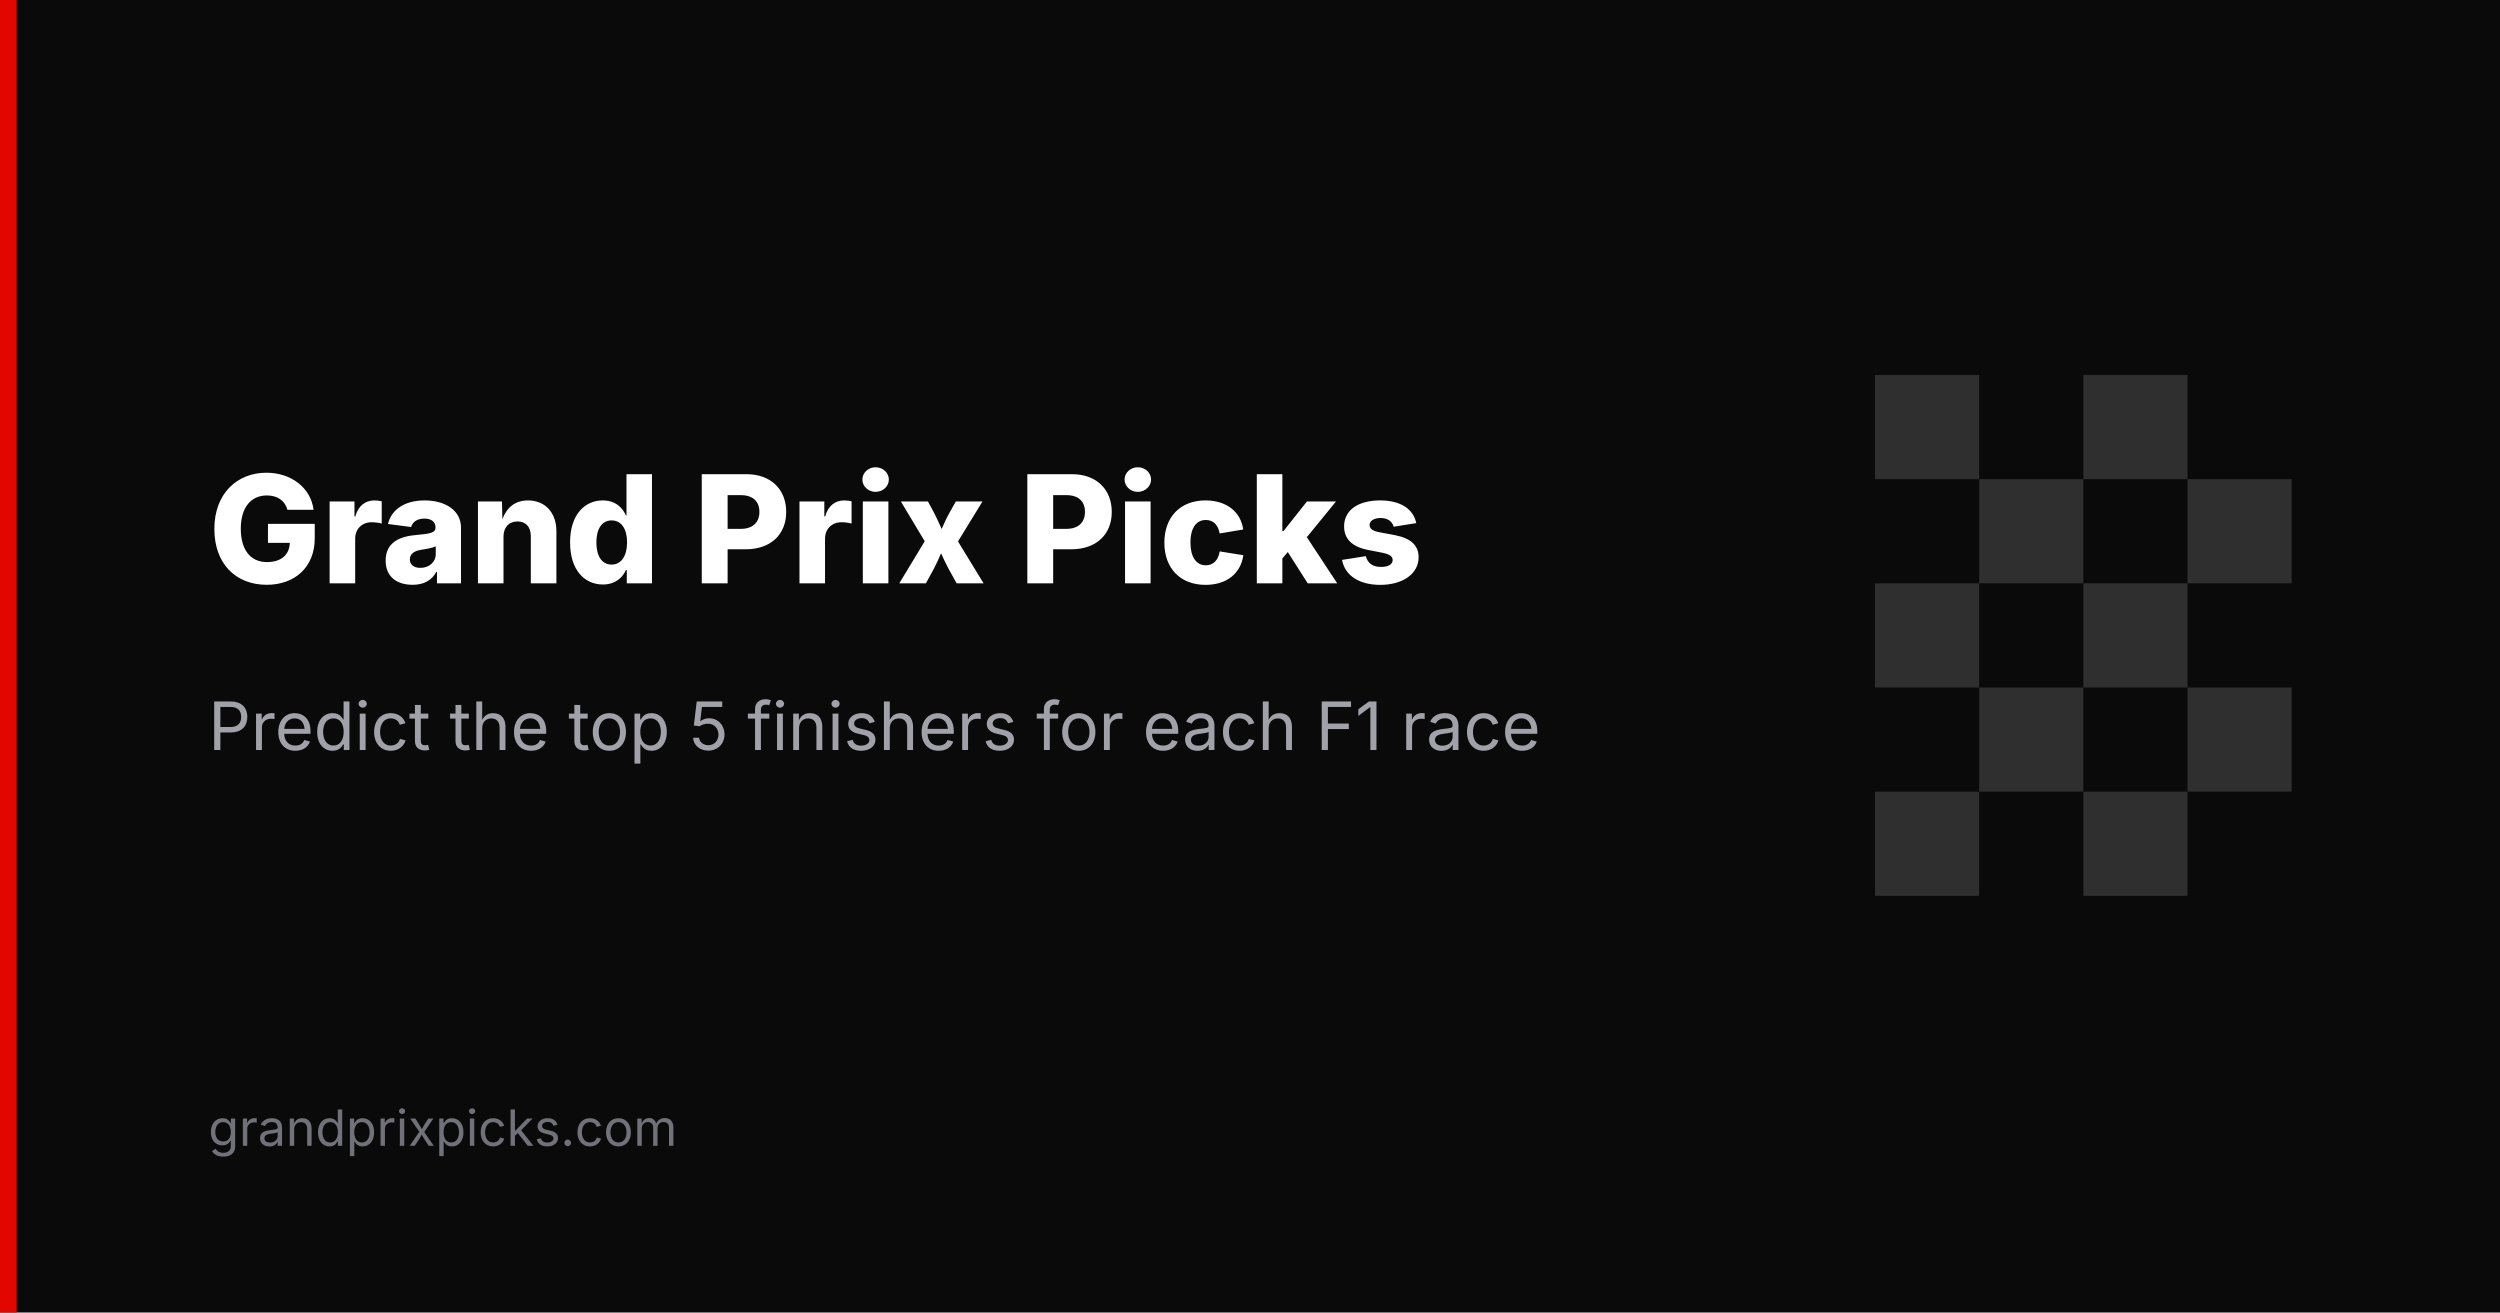
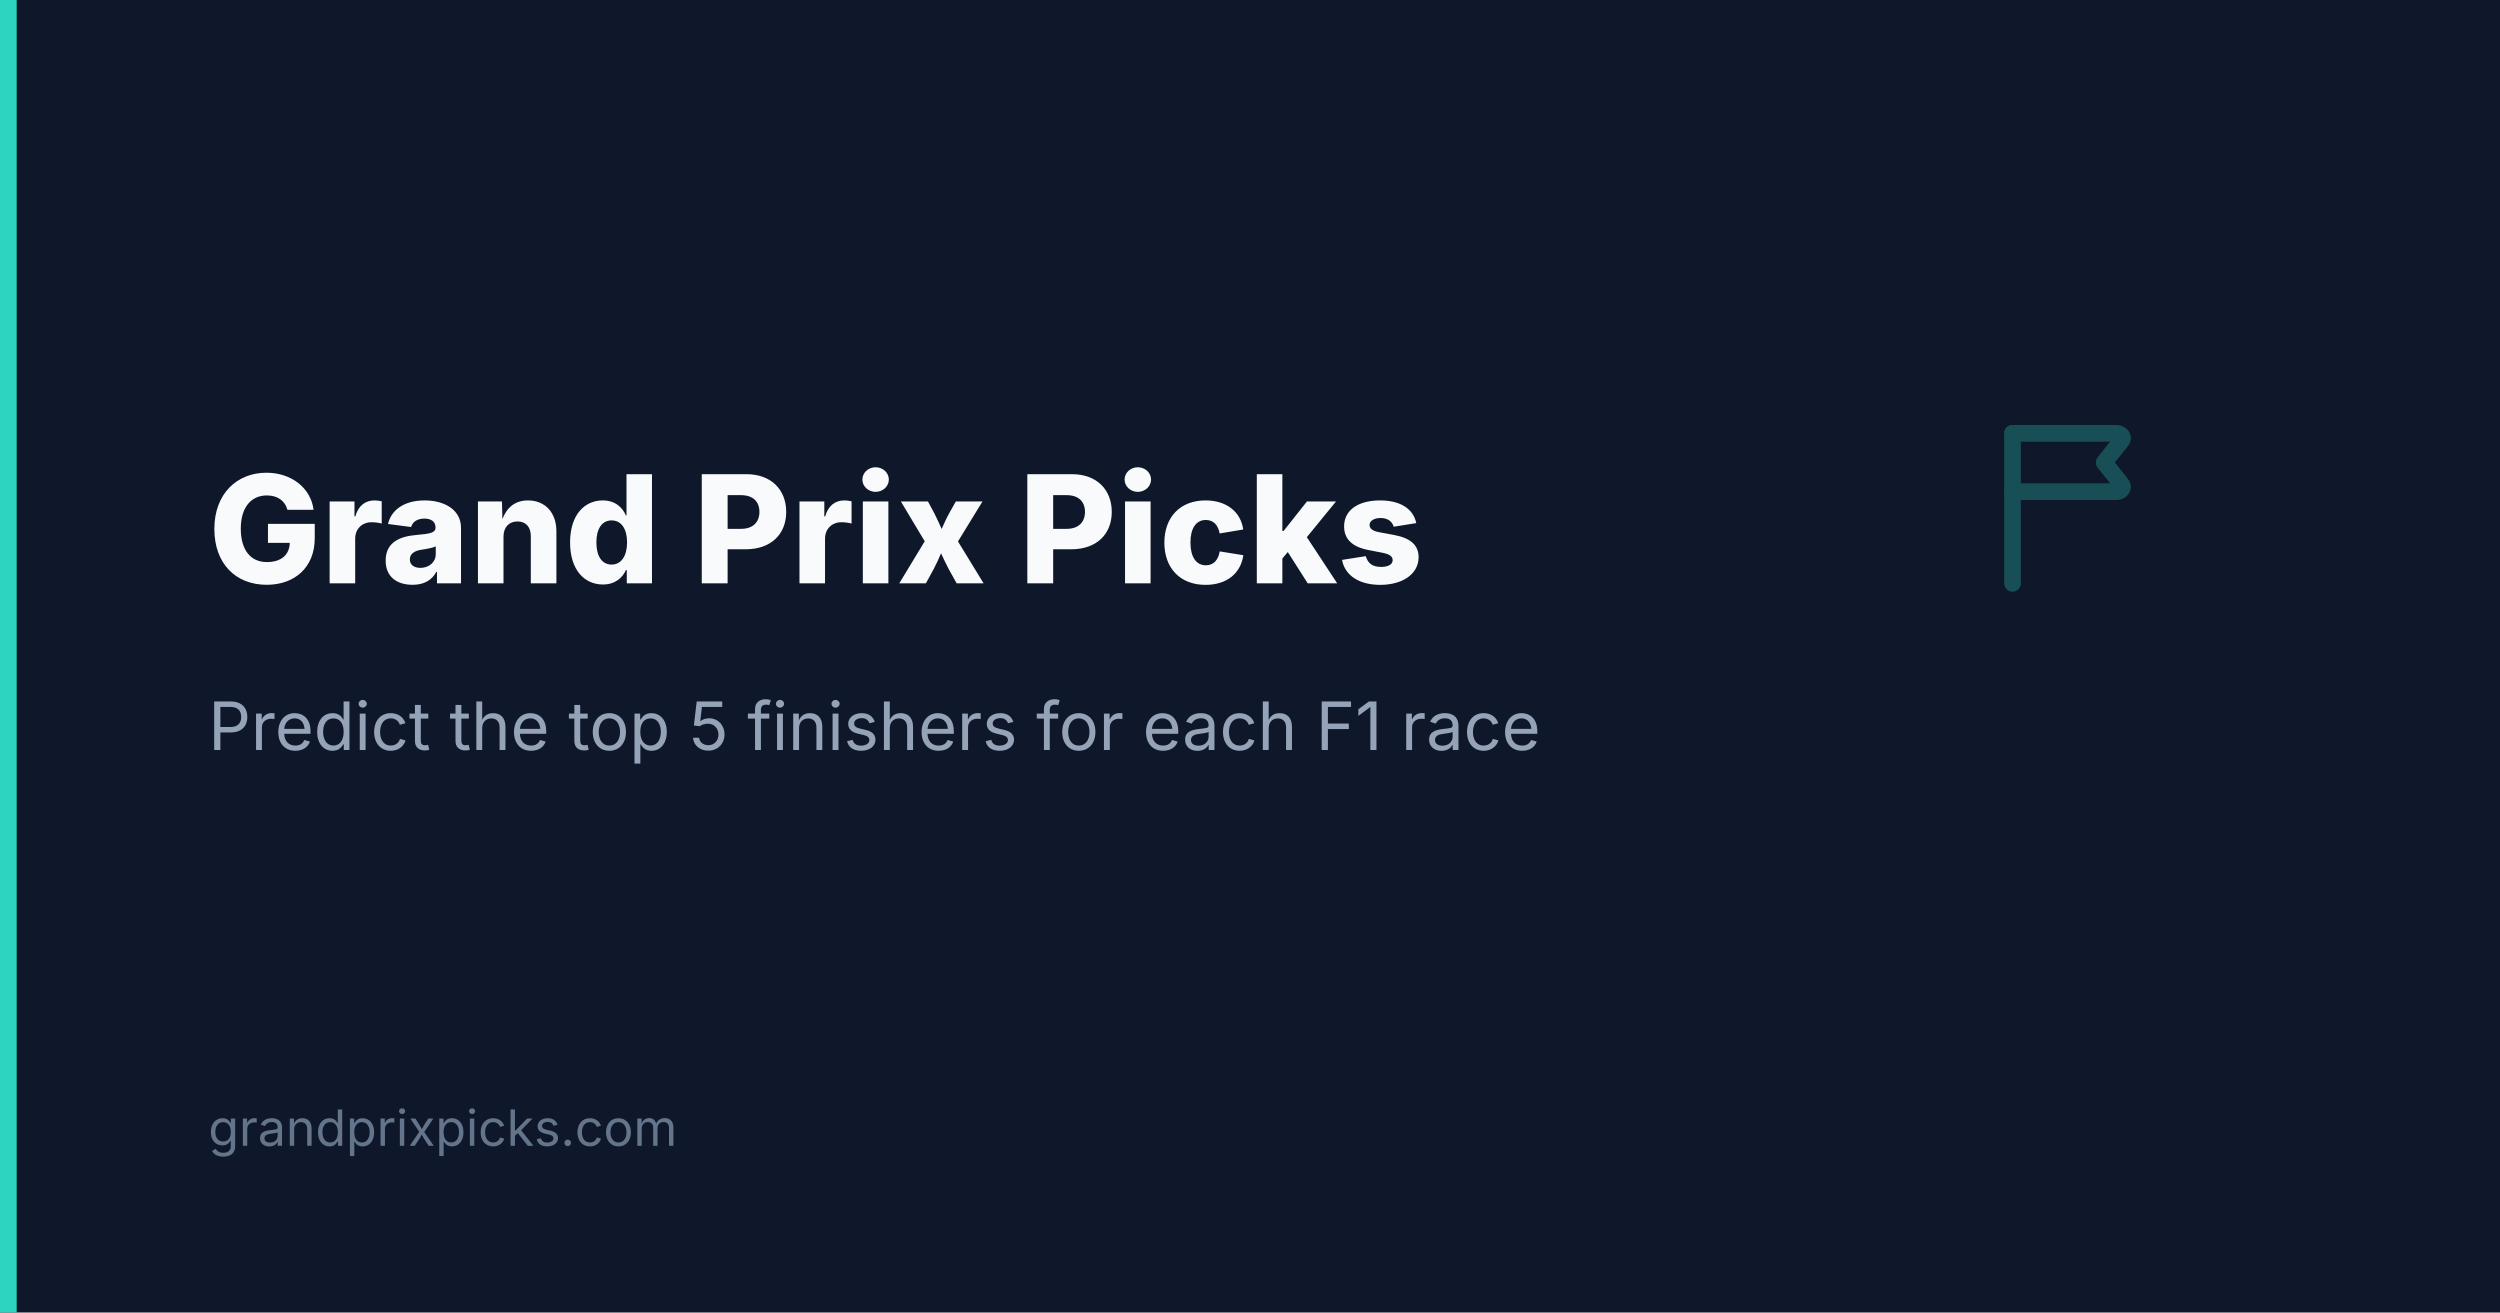
<svg xmlns="http://www.w3.org/2000/svg" viewBox="0 0 1200 630">
-   <rect width="1200" height="630" fill="#0a0a0a" />
-   <rect x="0" y="0" width="8" height="630" fill="#e10600" />
-   <text x="100" y="280" font-family="system-ui, -apple-system, sans-serif" font-size="72" font-weight="800" fill="#ffffff">
+   <rect width="1200" height="630" fill="#0f172a" />
+   <rect x="0" y="0" width="8" height="630" fill="#2dd4bf" />
+   <text x="100" y="280" font-family="system-ui, -apple-system, sans-serif" font-size="72" font-weight="800" fill="#f8fafc">
    Grand Prix Picks
  </text>
-   <text x="100" y="360" font-family="system-ui, -apple-system, sans-serif" font-size="32" fill="#a1a1aa">
+   <text x="100" y="360" font-family="system-ui, -apple-system, sans-serif" font-size="32" fill="#94a3b8">
    Predict the top 5 finishers for each F1 race
  </text>
-   <g transform="translate(900, 180)" opacity="0.15">
-     <rect x="0" y="0" width="50" height="50" fill="#ffffff" />
-     <rect x="100" y="0" width="50" height="50" fill="#ffffff" />
-     <rect x="50" y="50" width="50" height="50" fill="#ffffff" />
-     <rect x="150" y="50" width="50" height="50" fill="#ffffff" />
-     <rect x="0" y="100" width="50" height="50" fill="#ffffff" />
-     <rect x="100" y="100" width="50" height="50" fill="#ffffff" />
-     <rect x="50" y="150" width="50" height="50" fill="#ffffff" />
-     <rect x="150" y="150" width="50" height="50" fill="#ffffff" />
-     <rect x="0" y="200" width="50" height="50" fill="#ffffff" />
-     <rect x="100" y="200" width="50" height="50" fill="#ffffff" />
+   <g transform="translate(950, 200)" fill="none" stroke="#2dd4bf" stroke-width="8" stroke-linecap="round" stroke-linejoin="round" opacity="0.3">
+     <path d="M16 8v72" />
+     <path d="M16 8h50c2 0 4 2 2 4l-8 10 8 10c2 2 0 4-2 4H16" />
  </g>
-   <text x="100" y="550" font-family="system-ui, -apple-system, sans-serif" font-size="24" fill="#71717a">
+   <text x="100" y="550" font-family="system-ui, -apple-system, sans-serif" font-size="24" fill="#64748b">
    grandprixpicks.com
  </text>
</svg>
